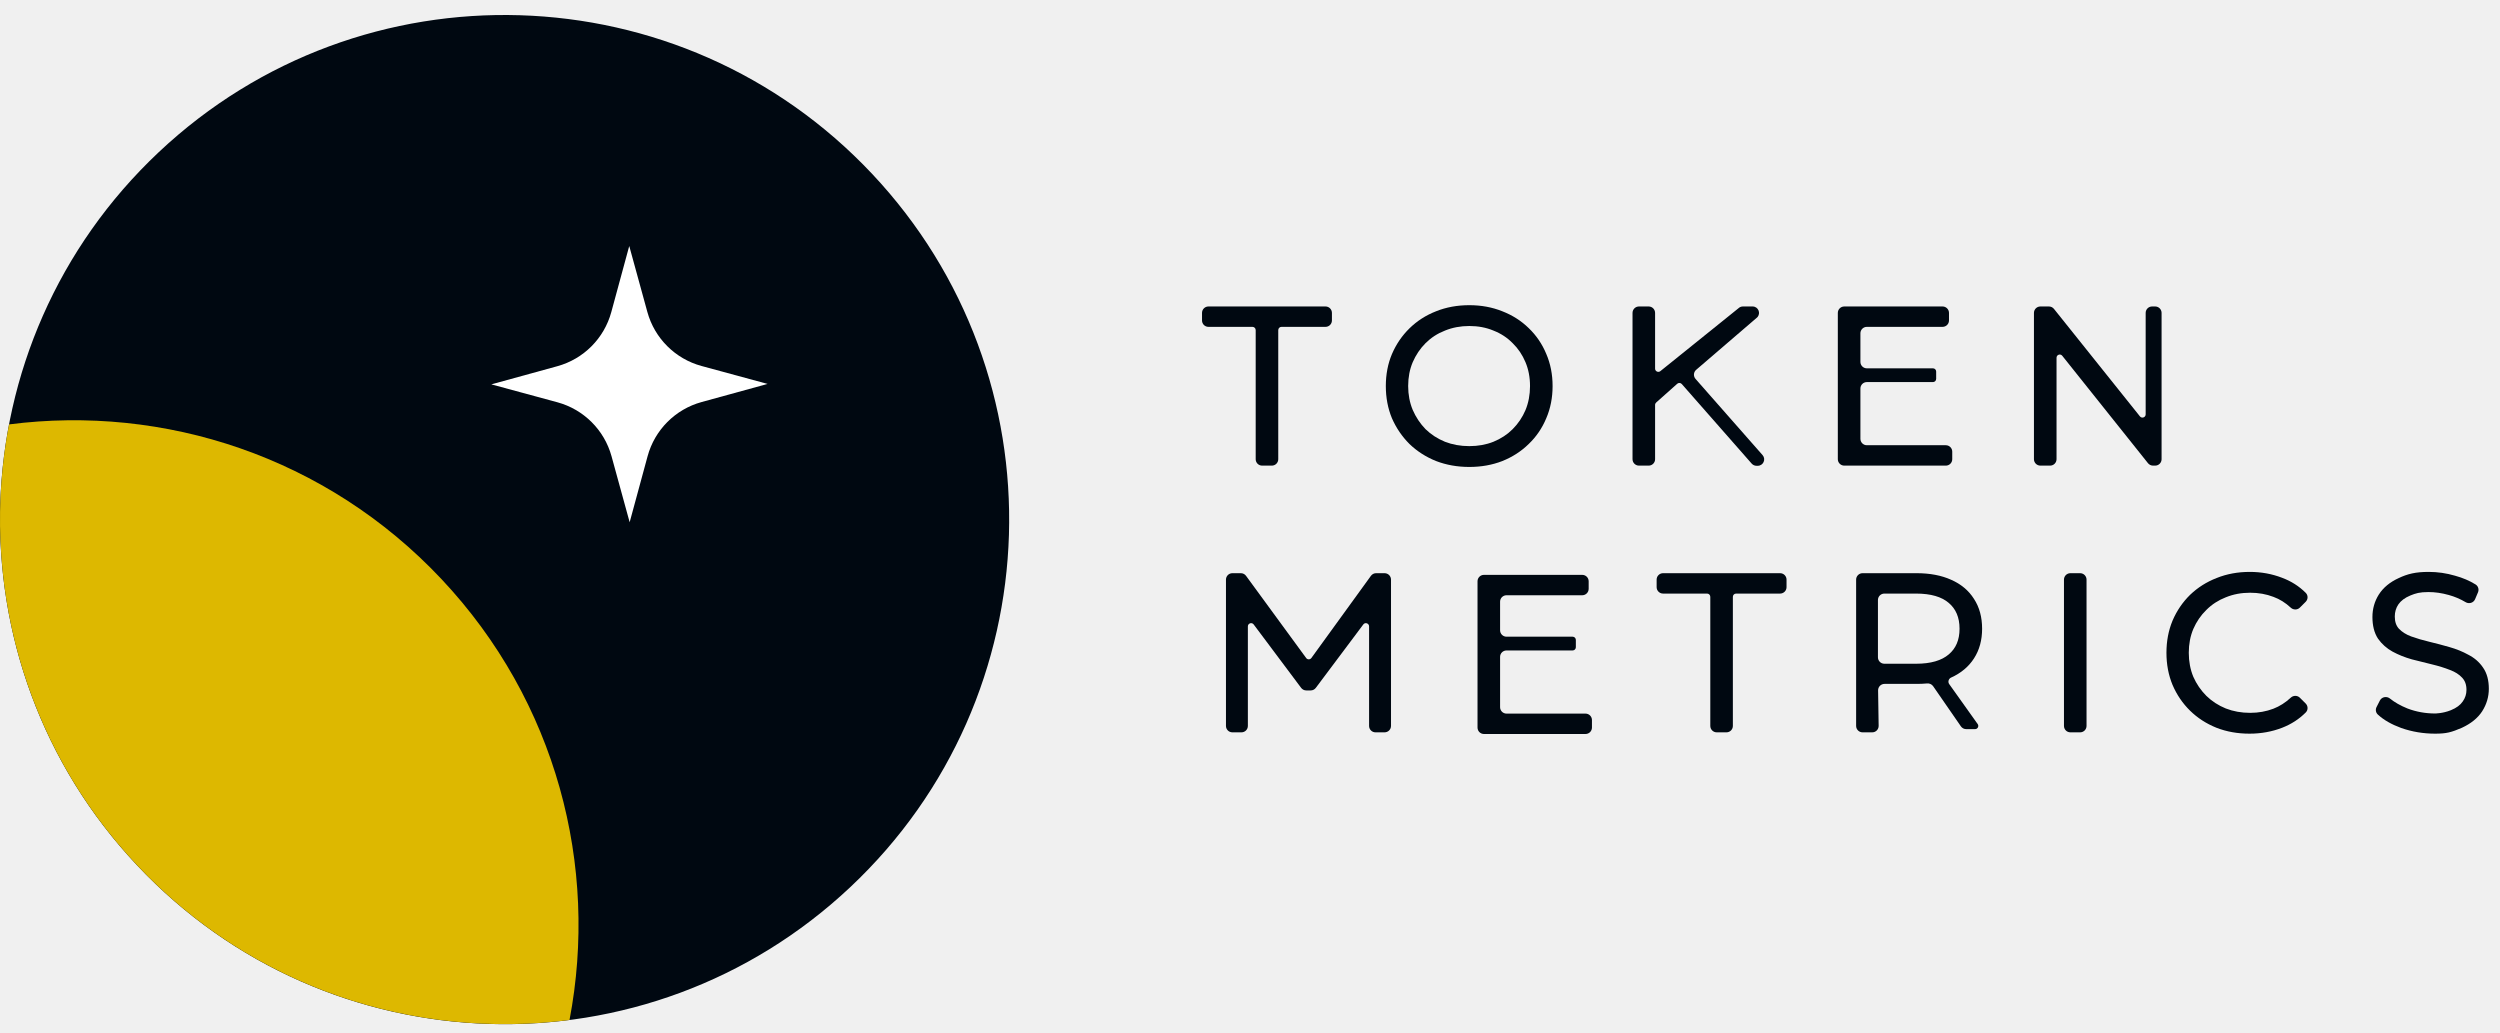
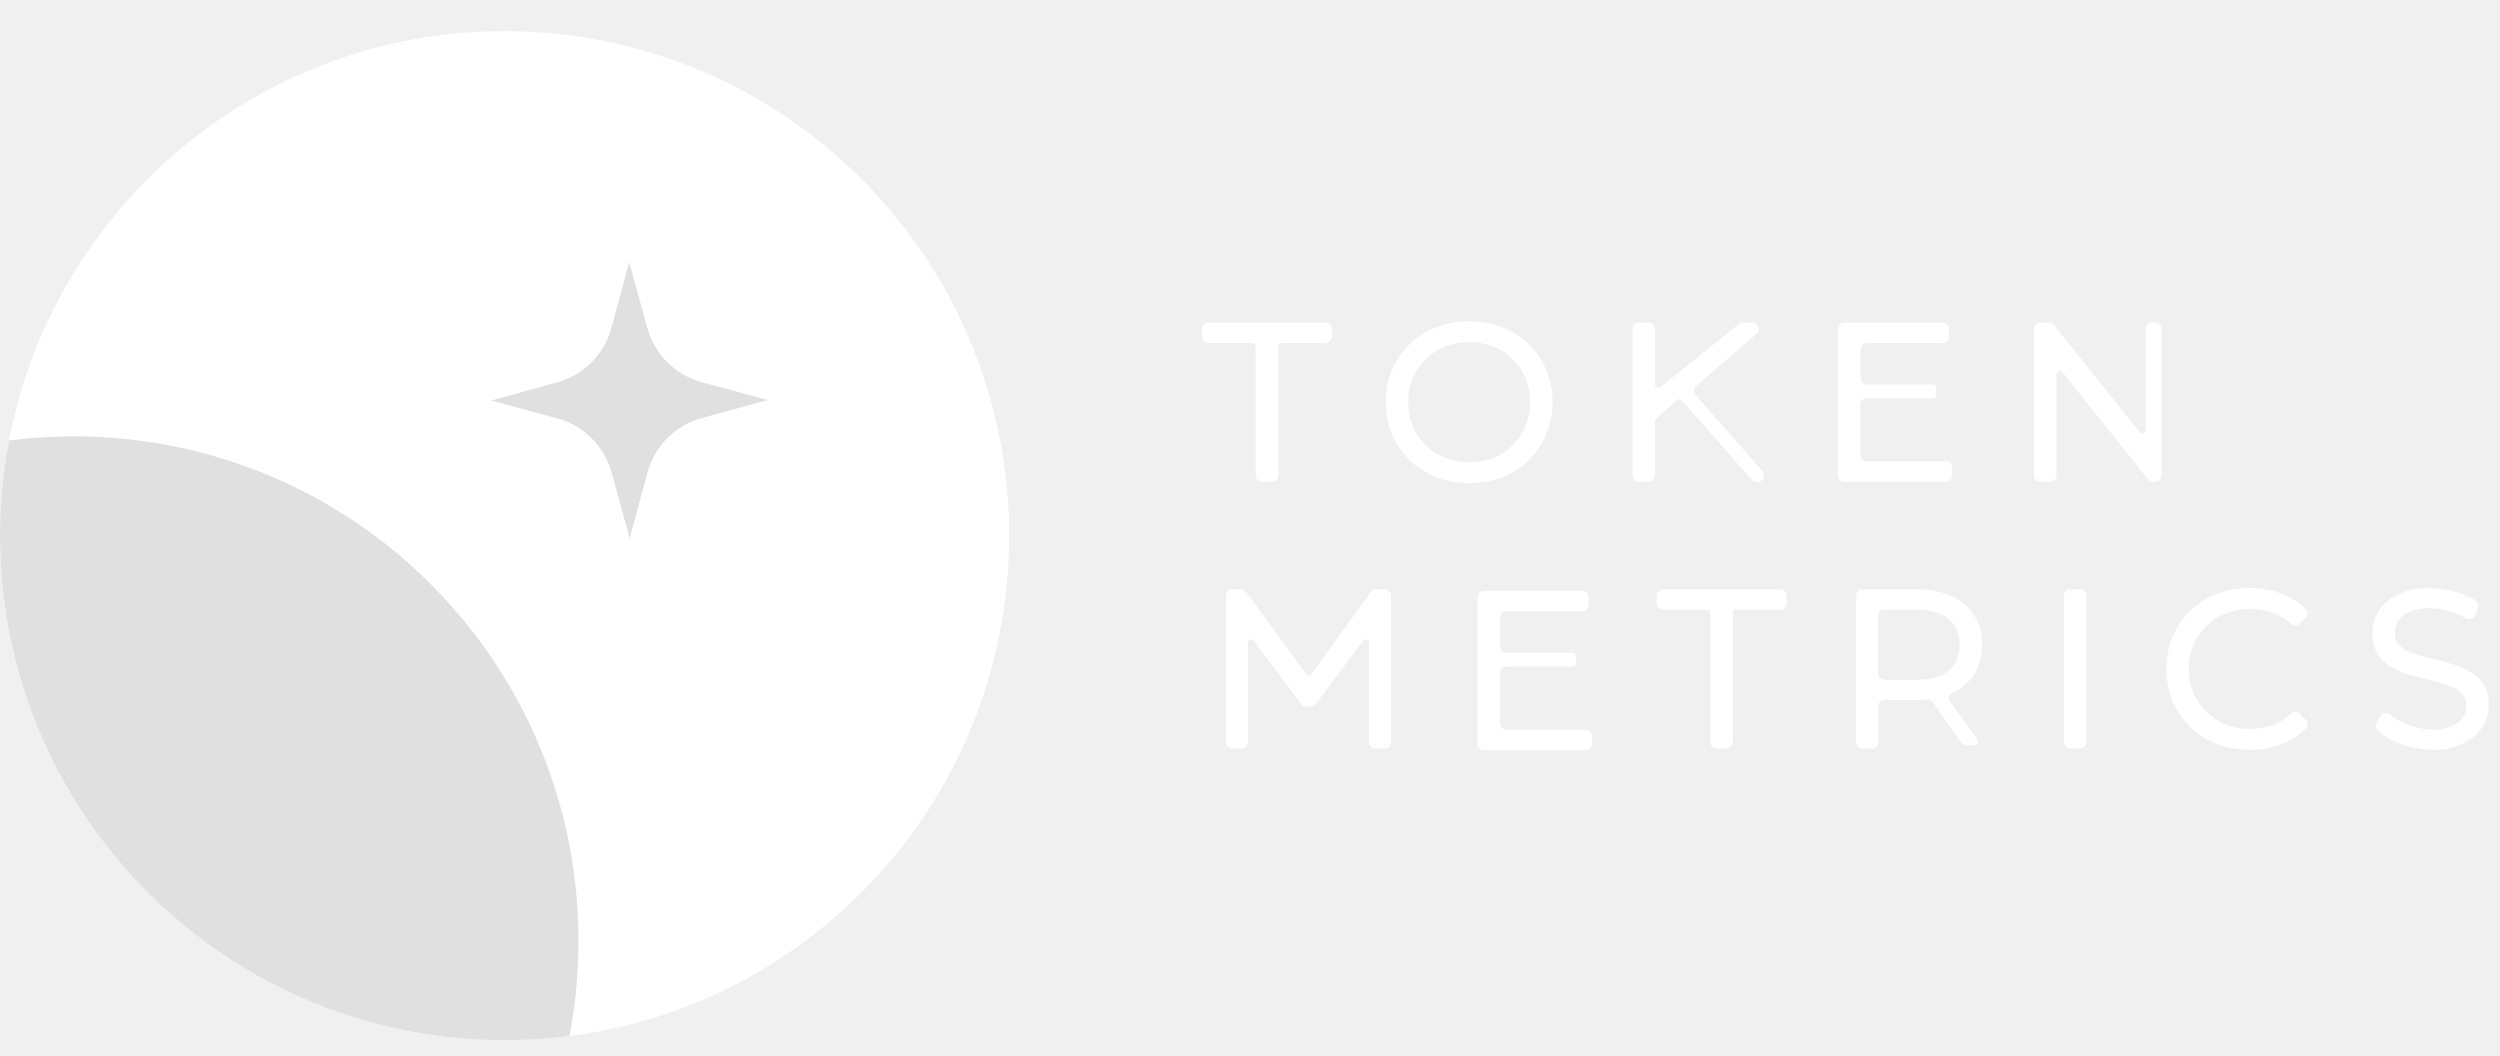
- <svg xmlns="http://www.w3.org/2000/svg" width="109" height="45" viewBox="0 0 109 45" fill="none">
-   <path d="M37.077 38.675C28.229 47.002 14.306 46.58 5.979 37.731C-2.348 28.883 -1.925 14.96 6.923 6.633C15.771 -1.694 29.695 -1.271 38.021 7.577C46.348 16.425 45.926 30.349 37.077 38.675Z" fill="#000811" />
-   <path d="M0.393 18.504C7.151 17.633 14.218 19.903 19.245 25.245C24.272 30.587 26.11 37.778 24.831 44.471C18.073 45.342 11.006 43.071 5.979 37.729C0.952 32.388 -0.886 25.196 0.393 18.504Z" fill="#DDB800" />
-   <path d="M27.435 10.726L28.225 13.603C28.541 14.75 29.439 15.645 30.587 15.957L33.467 16.739L30.59 17.529C29.442 17.845 28.547 18.743 28.235 19.891L27.453 22.77L26.663 19.893C26.348 18.746 25.449 17.851 24.301 17.539L21.422 16.758L24.299 15.967C25.446 15.652 26.341 14.753 26.653 13.605L27.435 10.726Z" fill="white" />
-   <path d="M81.114 19.132C81.114 19.287 81.239 19.412 81.394 19.412H84.838C84.993 19.412 85.118 19.538 85.118 19.692V20.021C85.118 20.176 84.993 20.301 84.838 20.301H80.41C80.255 20.301 80.129 20.176 80.129 20.021V13.643C80.129 13.488 80.255 13.362 80.41 13.362H84.695C84.85 13.362 84.976 13.488 84.976 13.643V13.971C84.976 14.126 84.85 14.251 84.695 14.251H81.394C81.239 14.251 81.114 14.377 81.114 14.532V15.779C81.114 15.934 81.239 16.059 81.394 16.059H84.277C84.354 16.059 84.417 16.122 84.417 16.199V16.518C84.417 16.596 84.354 16.659 84.277 16.659H81.394C81.239 16.659 81.114 16.784 81.114 16.939V19.132Z" fill="#000811" />
-   <path fill-rule="evenodd" clip-rule="evenodd" d="M62.611 20.101L62.613 20.102L62.614 20.102C63.062 20.274 63.546 20.359 64.062 20.359C64.579 20.359 65.059 20.274 65.502 20.102L65.503 20.101C65.944 19.924 66.328 19.676 66.652 19.358C66.983 19.041 67.238 18.667 67.416 18.238C67.602 17.807 67.693 17.337 67.693 16.832C67.693 16.327 67.602 15.858 67.416 15.427C67.238 14.998 66.983 14.624 66.652 14.306C66.327 13.988 65.944 13.744 65.502 13.572C65.06 13.394 64.579 13.306 64.062 13.306C63.539 13.306 63.055 13.394 62.612 13.572C62.171 13.744 61.784 13.992 61.453 14.316C61.129 14.633 60.874 15.007 60.69 15.435L60.689 15.437C60.51 15.861 60.422 16.327 60.422 16.832C60.422 17.337 60.51 17.806 60.689 18.237L60.69 18.238L60.69 18.239C60.875 18.661 61.129 19.034 61.452 19.357L61.453 19.358L61.454 19.359C61.784 19.676 62.171 19.924 62.611 20.101ZM66.511 15.792C66.642 16.103 66.709 16.449 66.709 16.832C66.709 17.215 66.642 17.564 66.511 17.881C66.378 18.194 66.192 18.471 65.951 18.712C65.718 18.945 65.439 19.128 65.113 19.261C64.796 19.387 64.446 19.451 64.062 19.451C63.679 19.451 63.326 19.387 63.001 19.261C62.676 19.128 62.394 18.945 62.154 18.712C61.92 18.471 61.733 18.191 61.594 17.871C61.463 17.554 61.396 17.208 61.396 16.832C61.396 16.45 61.463 16.104 61.594 15.793C61.733 15.473 61.92 15.196 62.154 14.962C62.394 14.723 62.675 14.54 63 14.414L63.001 14.413L63.002 14.413C63.327 14.28 63.679 14.214 64.062 14.214C64.445 14.214 64.794 14.28 65.112 14.412L65.113 14.413L65.115 14.414C65.439 14.54 65.717 14.722 65.95 14.961L65.951 14.962L65.953 14.963C66.192 15.197 66.378 15.473 66.511 15.792Z" fill="#000811" />
-   <path d="M54.748 14.392V20.021C54.748 20.176 54.873 20.301 55.028 20.301H55.452C55.607 20.301 55.732 20.176 55.732 20.021V14.392C55.732 14.314 55.795 14.251 55.872 14.251H57.792C57.947 14.251 58.072 14.126 58.072 13.971V13.643C58.072 13.488 57.947 13.362 57.792 13.362H52.688C52.533 13.362 52.408 13.488 52.408 13.643V13.971C52.408 14.126 52.533 14.251 52.688 14.251H54.608C54.685 14.251 54.748 14.314 54.748 14.392Z" fill="#000811" />
-   <path d="M76.616 13.836C76.786 13.658 76.66 13.362 76.413 13.362H75.991C75.919 13.362 75.849 13.39 75.797 13.44L72.391 16.182C72.299 16.256 72.162 16.19 72.162 16.073V13.643C72.162 13.488 72.037 13.362 71.882 13.362H71.459C71.304 13.362 71.178 13.488 71.178 13.643V20.021C71.178 20.176 71.304 20.301 71.459 20.301H71.882C72.037 20.301 72.162 20.176 72.162 20.021V17.653C72.162 17.612 72.181 17.573 72.213 17.546L73.13 16.73C73.188 16.681 73.275 16.687 73.325 16.743L76.373 20.213C76.426 20.273 76.502 20.308 76.583 20.308H76.638C76.877 20.308 77.006 20.029 76.852 19.847L76.851 19.846L73.926 16.521C73.823 16.403 73.835 16.225 73.954 16.123L76.616 13.836Z" fill="#000811" />
-   <path d="M88.68 13.643V20.021C88.68 20.176 88.806 20.301 88.961 20.301H89.384C89.539 20.301 89.665 20.176 89.665 20.021V15.598C89.665 15.466 89.831 15.407 89.914 15.511L93.653 20.196C93.707 20.262 93.787 20.301 93.872 20.301H93.965C94.12 20.301 94.245 20.176 94.245 20.021V13.643C94.245 13.488 94.12 13.362 93.965 13.362H93.831C93.676 13.362 93.551 13.488 93.551 13.643V18.067C93.551 18.199 93.384 18.258 93.301 18.154L89.552 13.467C89.499 13.401 89.418 13.362 89.333 13.362H88.961C88.806 13.362 88.68 13.488 88.68 13.643Z" fill="#000811" />
-   <path d="M104.695 31.741L104.696 31.742L104.697 31.742C105.169 31.906 105.66 31.988 106.17 31.988C106.668 31.988 106.878 31.93 107.346 31.728L107.347 31.727C107.733 31.548 108.029 31.31 108.224 31.011V31.01C108.416 30.709 108.513 30.381 108.513 30.031C108.513 29.663 108.432 29.35 108.259 29.104C108.1 28.869 107.886 28.683 107.62 28.547C107.37 28.408 107.094 28.297 106.794 28.212C106.507 28.129 106.216 28.053 105.922 27.982C105.635 27.914 105.371 27.836 105.129 27.749C104.906 27.667 104.729 27.554 104.594 27.414C104.477 27.287 104.413 27.114 104.413 26.882C104.413 26.68 104.466 26.505 104.569 26.352C104.677 26.196 104.846 26.065 105.087 25.965C105.325 25.867 105.495 25.814 105.883 25.814C106.167 25.814 106.462 25.856 106.768 25.942C107.026 26.013 107.271 26.117 107.504 26.256C107.648 26.342 107.844 26.288 107.914 26.125L108.041 25.824C108.092 25.703 108.053 25.557 107.936 25.483C107.677 25.321 107.379 25.194 107.044 25.102C106.664 24.99 106.28 24.935 105.892 24.935C105.316 24.935 104.971 25.022 104.585 25.204C104.204 25.378 103.912 25.616 103.717 25.922L103.716 25.923C103.531 26.218 103.438 26.546 103.438 26.901C103.438 27.274 103.515 27.592 103.68 27.844L103.681 27.846L103.683 27.848C103.847 28.081 104.06 28.27 104.319 28.413L104.32 28.413C104.577 28.552 104.856 28.663 105.157 28.748L105.159 28.748L105.16 28.749C105.453 28.825 105.745 28.898 106.038 28.968C106.324 29.037 106.584 29.117 106.818 29.21L106.82 29.21L106.821 29.211C107.045 29.294 107.219 29.406 107.347 29.545L107.348 29.546L107.349 29.547C107.471 29.675 107.538 29.847 107.538 30.078C107.538 30.264 107.484 30.432 107.374 30.587L107.372 30.589C107.272 30.737 107.105 30.865 106.856 30.966C106.505 31.108 106.17 31.108 106.17 31.108C105.75 31.108 105.348 31.035 104.966 30.89C104.658 30.765 104.404 30.62 104.203 30.457C104.067 30.347 103.849 30.374 103.761 30.546L103.617 30.829C103.564 30.934 103.58 31.069 103.674 31.155C103.932 31.393 104.275 31.587 104.695 31.741Z" fill="#000811" />
-   <path d="M96.637 31.73L96.639 31.731C97.081 31.903 97.562 31.988 98.078 31.988C98.583 31.988 99.057 31.902 99.499 31.731C99.898 31.576 100.242 31.354 100.531 31.063C100.641 30.952 100.632 30.779 100.528 30.674L100.275 30.422C100.164 30.31 99.988 30.316 99.879 30.417C99.646 30.634 99.393 30.794 99.122 30.899C98.809 31.019 98.472 31.08 98.107 31.08C97.724 31.08 97.37 31.016 97.046 30.89C96.72 30.757 96.438 30.574 96.198 30.34C95.957 30.099 95.768 29.823 95.629 29.509C95.498 29.192 95.431 28.843 95.431 28.461C95.431 28.078 95.498 27.733 95.629 27.422C95.768 27.103 95.957 26.826 96.198 26.592L96.199 26.591C96.438 26.352 96.72 26.169 97.045 26.042L97.046 26.042L97.047 26.042C97.371 25.909 97.724 25.843 98.107 25.843C98.472 25.843 98.809 25.903 99.122 26.023L99.123 26.024L99.124 26.024C99.395 26.123 99.646 26.279 99.879 26.496C99.988 26.597 100.164 26.602 100.275 26.491L100.528 26.238C100.632 26.134 100.641 25.96 100.531 25.849C100.242 25.559 99.897 25.34 99.498 25.191C99.056 25.02 98.586 24.935 98.088 24.935C97.571 24.935 97.09 25.023 96.647 25.201C96.206 25.372 95.82 25.617 95.489 25.934L95.488 25.935C95.164 26.253 94.909 26.627 94.725 27.055L94.724 27.057C94.545 27.487 94.457 27.956 94.457 28.461C94.457 28.966 94.545 29.435 94.724 29.866L94.725 29.867C94.909 30.296 95.164 30.669 95.488 30.987C95.813 31.305 96.196 31.552 96.637 31.73Z" fill="#000811" />
-   <path d="M89.989 25.271V31.65C89.989 31.805 90.114 31.93 90.269 31.93H90.693C90.848 31.93 90.973 31.805 90.973 31.65V25.271C90.973 25.117 90.848 24.991 90.693 24.991H90.269C90.114 24.991 89.989 25.117 89.989 25.271Z" fill="#000811" />
-   <path d="M74.569 26.02V31.65C74.569 31.805 74.695 31.93 74.849 31.93H75.273C75.428 31.93 75.553 31.805 75.553 31.65V26.02C75.553 25.943 75.616 25.88 75.694 25.88H77.613C77.768 25.88 77.893 25.755 77.893 25.6V25.271C77.893 25.117 77.768 24.991 77.613 24.991H72.509C72.355 24.991 72.229 25.117 72.229 25.271V25.6C72.229 25.755 72.355 25.88 72.509 25.88H74.429C74.506 25.88 74.569 25.943 74.569 26.02Z" fill="#000811" />
-   <path d="M65.404 30.833C65.404 30.988 65.529 31.113 65.684 31.113H69.128C69.283 31.113 69.409 31.239 69.409 31.394V31.722C69.409 31.877 69.283 32.002 69.128 32.002H64.7C64.545 32.002 64.42 31.877 64.42 31.722V25.344C64.42 25.189 64.545 25.064 64.7 25.064H68.986C69.14 25.064 69.266 25.189 69.266 25.344V25.672C69.266 25.827 69.14 25.953 68.986 25.953H65.684C65.529 25.953 65.404 26.078 65.404 26.233V27.48C65.404 27.635 65.529 27.76 65.684 27.76H68.567C68.644 27.76 68.707 27.823 68.707 27.901V28.22C68.707 28.297 68.644 28.36 68.567 28.36H65.684C65.529 28.36 65.404 28.485 65.404 28.64V30.833Z" fill="#000811" />
-   <path d="M59.999 24.991C59.909 24.991 59.825 25.034 59.772 25.107L57.176 28.689C57.12 28.766 57.005 28.767 56.949 28.69L54.327 25.106C54.275 25.034 54.19 24.991 54.101 24.991H53.732C53.577 24.991 53.452 25.117 53.452 25.271V31.65C53.452 31.805 53.577 31.93 53.732 31.93H54.127C54.282 31.93 54.407 31.805 54.407 31.65V27.31C54.407 27.175 54.579 27.118 54.66 27.226L56.729 29.99C56.782 30.061 56.865 30.103 56.953 30.103H57.146C57.234 30.103 57.317 30.061 57.37 29.99L59.44 27.226C59.52 27.118 59.692 27.175 59.692 27.31V31.65C59.692 31.805 59.817 31.93 59.972 31.93H60.367C60.522 31.93 60.648 31.805 60.648 31.65V25.271C60.648 25.117 60.522 24.991 60.367 24.991H59.999Z" fill="#000811" />
-   <path fill-rule="evenodd" clip-rule="evenodd" d="M85.073 29.54L85.071 29.54C84.96 29.589 84.915 29.728 84.986 29.827L86.227 31.569C86.293 31.662 86.227 31.79 86.113 31.79L85.726 31.79C85.634 31.79 85.548 31.745 85.495 31.669L84.286 29.92C84.226 29.833 84.123 29.788 84.018 29.798C83.871 29.812 83.718 29.818 83.56 29.818H82.165C82.008 29.818 81.882 29.947 81.885 30.103L81.909 31.645C81.912 31.802 81.786 31.93 81.629 31.93H81.208C81.053 31.93 80.927 31.805 80.927 31.65V25.271C80.927 25.117 81.053 24.991 81.208 24.991H83.56C84.139 24.991 84.644 25.085 85.072 25.279C85.5 25.467 85.833 25.744 86.065 26.111C86.304 26.474 86.42 26.911 86.42 27.414C86.42 27.906 86.304 28.34 86.065 28.708C85.833 29.069 85.5 29.346 85.073 29.54ZM84.963 28.534C85.275 28.273 85.436 27.906 85.436 27.414C85.436 26.915 85.274 26.546 84.963 26.285L84.962 26.284C84.655 26.022 84.189 25.88 83.54 25.88H82.158C82.003 25.88 81.878 26.006 81.878 26.16V28.659C81.878 28.813 82.003 28.939 82.158 28.939H83.54C84.189 28.939 84.655 28.796 84.962 28.535L84.963 28.534Z" fill="#000811" />
+ <svg xmlns="http://www.w3.org/2000/svg" width="109" height="46" viewBox="0 0 109 46" fill="none">
+   <g clip-path="url(#clip0_9230_12217)">
+     <path d="M37.077 39.378C28.229 47.705 14.306 47.282 5.979 38.434C-2.348 29.586 -1.925 15.662 6.923 7.336C15.771 -0.991 29.694 -0.569 38.021 8.28C46.348 17.128 45.925 31.051 37.077 39.378Z" fill="white" />
+     <path d="M27.434 11.428L28.225 14.305C28.541 15.452 29.439 16.348 30.587 16.66L33.466 17.441L30.589 18.232C29.442 18.547 28.547 19.445 28.235 20.594L27.453 23.473L26.663 20.596C26.347 19.449 25.449 18.553 24.301 18.242L21.421 17.46L24.298 16.669C25.446 16.354 26.341 15.456 26.653 14.307L27.434 11.428Z" fill="#E0E0E0" />
+     <path d="M0.393 19.206C7.151 18.335 14.218 20.606 19.245 25.948C24.272 31.289 26.11 38.48 24.831 45.173C18.073 46.044 11.006 43.773 5.979 38.432C0.952 33.09 -0.886 25.899 0.393 19.206Z" fill="#E0E0E0" />
+     <path d="M81.114 19.834C81.114 19.989 81.239 20.115 81.394 20.115H84.838C84.993 20.115 85.118 20.24 85.118 20.395V20.724C85.118 20.878 84.993 21.004 84.838 21.004H80.41C80.255 21.004 80.129 20.878 80.129 20.724V14.345C80.129 14.19 80.255 14.065 80.41 14.065H84.695C84.85 14.065 84.976 14.19 84.976 14.345V14.674C84.976 14.828 84.85 14.954 84.695 14.954H81.394C81.239 14.954 81.114 15.079 81.114 15.234V16.481C81.114 16.636 81.239 16.762 81.394 16.762H84.277C84.354 16.762 84.417 16.824 84.417 16.902V17.221C84.417 17.298 84.354 17.361 84.277 17.361H81.394C81.239 17.361 81.114 17.486 81.114 17.641V19.834Z" fill="white" />
+     <path fill-rule="evenodd" clip-rule="evenodd" d="M62.611 20.804L62.613 20.804L62.614 20.805C63.062 20.976 63.545 21.061 64.062 21.061C64.579 21.061 65.059 20.976 65.502 20.804L65.503 20.804C65.944 20.626 66.328 20.379 66.652 20.061C66.983 19.743 67.237 19.369 67.416 18.94C67.601 18.509 67.693 18.04 67.693 17.535C67.693 17.029 67.601 16.56 67.416 16.129C67.237 15.7 66.983 15.326 66.652 15.008C66.327 14.691 65.944 14.446 65.502 14.275C65.06 14.097 64.579 14.008 64.062 14.008C63.539 14.008 63.055 14.096 62.612 14.275C62.17 14.446 61.783 14.694 61.453 15.018C61.129 15.336 60.874 15.71 60.69 16.138L60.689 16.139C60.51 16.564 60.421 17.03 60.421 17.535C60.421 18.04 60.51 18.508 60.689 18.939L60.69 18.94L60.69 18.942C60.874 19.363 61.129 19.736 61.452 20.059L61.453 20.06L61.454 20.061C61.784 20.379 62.171 20.626 62.611 20.804ZM66.51 16.494C66.642 16.805 66.709 17.152 66.709 17.535C66.709 17.917 66.642 18.267 66.511 18.584C66.378 18.897 66.192 19.173 65.951 19.414C65.718 19.647 65.439 19.831 65.113 19.963C64.795 20.089 64.445 20.153 64.062 20.153C63.679 20.153 63.326 20.089 63.001 19.963C62.676 19.831 62.394 19.648 62.154 19.414C61.92 19.174 61.733 18.894 61.594 18.574C61.463 18.256 61.396 17.91 61.396 17.535C61.396 17.152 61.463 16.806 61.594 16.496C61.733 16.175 61.92 15.899 62.154 15.665C62.394 15.425 62.675 15.242 63 15.116L63.001 15.116L63.002 15.115C63.326 14.983 63.679 14.916 64.062 14.916C64.445 14.916 64.794 14.983 65.112 15.115L65.113 15.115L65.115 15.116C65.439 15.242 65.717 15.425 65.95 15.664L65.951 15.665L65.952 15.666C66.192 15.9 66.378 16.175 66.51 16.494Z" fill="white" />
+     <path d="M54.748 15.094V20.724C54.748 20.878 54.873 21.004 55.028 21.004H55.452C55.606 21.004 55.732 20.878 55.732 20.724V15.094C55.732 15.017 55.795 14.954 55.872 14.954H57.792C57.947 14.954 58.072 14.828 58.072 14.674V14.345C58.072 14.19 57.947 14.065 57.792 14.065H52.688C52.533 14.065 52.408 14.19 52.408 14.345V14.674C52.408 14.828 52.533 14.954 52.688 14.954H54.608C54.685 14.954 54.748 15.017 54.748 15.094Z" fill="white" />
+     <path d="M76.616 14.539C76.786 14.36 76.66 14.065 76.413 14.065H75.991C75.919 14.065 75.849 14.093 75.797 14.143L72.39 16.884C72.299 16.958 72.162 16.893 72.162 16.775V14.345C72.162 14.19 72.037 14.065 71.882 14.065H71.459C71.304 14.065 71.178 14.19 71.178 14.345V20.724C71.178 20.878 71.304 21.004 71.459 21.004H71.882C72.037 21.004 72.162 20.878 72.162 20.724V18.356C72.162 18.314 72.181 18.275 72.212 18.248L73.13 17.432C73.188 17.383 73.274 17.39 73.325 17.446L76.372 20.915C76.426 20.976 76.502 21.011 76.583 21.011H76.638C76.876 21.011 77.006 20.732 76.852 20.549L76.851 20.548L73.926 17.223C73.823 17.106 73.835 16.927 73.954 16.825L76.616 14.539Z" fill="white" />
+     <path d="M88.68 14.345V20.724C88.68 20.878 88.806 21.004 88.96 21.004H89.384C89.539 21.004 89.664 20.878 89.664 20.724V16.301C89.664 16.168 89.831 16.11 89.914 16.213L93.653 20.898C93.706 20.965 93.787 21.004 93.872 21.004H93.965C94.12 21.004 94.245 20.878 94.245 20.724V14.345C94.245 14.19 94.12 14.065 93.965 14.065H93.831C93.676 14.065 93.55 14.19 93.55 14.345V18.769C93.55 18.901 93.384 18.96 93.301 18.857L89.552 14.17C89.499 14.104 89.418 14.065 89.333 14.065H88.96C88.806 14.065 88.68 14.19 88.68 14.345Z" fill="white" />
+     <path d="M104.695 32.444L104.696 32.444L104.697 32.445C105.169 32.608 105.66 32.69 106.17 32.69C106.668 32.69 106.878 32.633 107.346 32.43L107.347 32.43C107.733 32.25 108.029 32.013 108.224 31.713V31.712C108.416 31.411 108.513 31.084 108.513 30.733C108.513 30.365 108.432 30.052 108.259 29.807C108.1 29.572 107.886 29.386 107.62 29.249C107.37 29.111 107.094 29 106.794 28.915C106.507 28.832 106.216 28.755 105.922 28.685C105.635 28.616 105.371 28.538 105.129 28.452C104.906 28.369 104.729 28.257 104.594 28.116C104.477 27.989 104.413 27.816 104.413 27.584C104.413 27.383 104.466 27.208 104.569 27.055C104.677 26.898 104.846 26.768 105.087 26.668C105.325 26.569 105.495 26.517 105.883 26.517C106.167 26.517 106.462 26.559 106.768 26.645C107.026 26.715 107.271 26.82 107.504 26.958C107.648 27.044 107.844 26.991 107.914 26.827L108.041 26.527C108.092 26.406 108.053 26.259 107.936 26.186C107.677 26.023 107.379 25.897 107.044 25.804C106.664 25.693 106.28 25.637 105.892 25.637C105.316 25.637 104.971 25.724 104.585 25.907C104.204 26.081 103.912 26.319 103.717 26.625L103.716 26.625C103.531 26.921 103.438 27.248 103.438 27.604C103.438 27.977 103.515 28.295 103.68 28.546L103.681 28.548L103.683 28.55C103.847 28.784 104.06 28.972 104.319 29.115L104.32 29.116C104.577 29.254 104.856 29.366 105.157 29.451L105.159 29.451L105.16 29.451C105.453 29.528 105.745 29.601 106.038 29.671C106.324 29.739 106.584 29.82 106.818 29.912L106.82 29.913L106.821 29.913C107.045 29.996 107.219 30.108 107.347 30.248L107.348 30.249L107.349 30.25C107.471 30.378 107.538 30.55 107.538 30.781C107.538 30.967 107.484 31.135 107.374 31.289L107.372 31.292C107.272 31.44 107.105 31.567 106.856 31.668C106.505 31.811 106.17 31.811 106.17 31.811C105.75 31.811 105.348 31.738 104.966 31.592C104.658 31.468 104.404 31.323 104.203 31.16C104.067 31.049 103.849 31.077 103.761 31.248L103.617 31.531C103.564 31.637 103.58 31.771 103.674 31.857C103.932 32.096 104.275 32.29 104.695 32.444Z" fill="white" />
+     <path d="M96.637 32.433L96.639 32.433C97.081 32.605 97.561 32.69 98.078 32.69C98.582 32.69 99.056 32.605 99.499 32.433C99.897 32.279 100.242 32.056 100.531 31.766C100.641 31.655 100.632 31.481 100.528 31.377L100.275 31.124C100.164 31.013 99.988 31.018 99.879 31.12C99.645 31.337 99.393 31.497 99.122 31.601C98.809 31.721 98.471 31.782 98.107 31.782C97.723 31.782 97.37 31.718 97.046 31.592C96.72 31.459 96.438 31.276 96.198 31.043C95.957 30.802 95.768 30.525 95.629 30.212C95.498 29.895 95.431 29.546 95.431 29.164C95.431 28.781 95.498 28.435 95.629 28.125C95.768 27.805 95.957 27.529 96.197 27.295L96.199 27.294C96.438 27.054 96.72 26.871 97.044 26.745L97.046 26.744L97.047 26.744C97.371 26.612 97.724 26.545 98.107 26.545C98.471 26.545 98.809 26.606 99.122 26.726L99.123 26.727L99.124 26.727C99.394 26.826 99.646 26.982 99.879 27.198C99.988 27.3 100.164 27.305 100.275 27.193L100.528 26.941C100.632 26.837 100.641 26.663 100.531 26.552C100.242 26.262 99.897 26.043 99.498 25.894C99.056 25.722 98.586 25.637 98.088 25.637C97.571 25.637 97.09 25.725 96.647 25.904C96.206 26.075 95.82 26.319 95.489 26.637L95.488 26.638C95.164 26.955 94.909 27.329 94.725 27.757L94.724 27.759C94.545 28.19 94.457 28.659 94.457 29.164C94.457 29.669 94.545 30.137 94.724 30.568L94.725 30.57C94.909 30.998 95.164 31.372 95.488 31.689C95.812 32.007 96.196 32.255 96.637 32.433Z" fill="white" />
+     <path d="M89.989 25.974V32.352C89.989 32.507 90.114 32.633 90.269 32.633H90.693C90.847 32.633 90.973 32.507 90.973 32.352V25.974C90.973 25.819 90.847 25.694 90.693 25.694H90.269C90.114 25.694 89.989 25.819 89.989 25.974Z" fill="white" />
+     <path d="M74.569 26.723V32.352C74.569 32.507 74.695 32.633 74.849 32.633H75.273C75.428 32.633 75.553 32.507 75.553 32.352V26.723C75.553 26.645 75.616 26.583 75.693 26.583H77.613C77.768 26.583 77.893 26.457 77.893 26.302V25.974C77.893 25.819 77.768 25.694 77.613 25.694H72.509C72.355 25.694 72.229 25.819 72.229 25.974V26.302C72.229 26.457 72.355 26.583 72.509 26.583H74.429C74.506 26.583 74.569 26.645 74.569 26.723Z" fill="white" />
+     <path d="M65.403 31.536C65.403 31.69 65.529 31.816 65.684 31.816H69.128C69.283 31.816 69.408 31.941 69.408 32.096V32.425C69.408 32.579 69.283 32.705 69.128 32.705H64.7C64.545 32.705 64.419 32.579 64.419 32.425V26.046C64.419 25.892 64.545 25.766 64.7 25.766H68.985C69.14 25.766 69.266 25.892 69.266 26.046V26.375C69.266 26.529 69.14 26.655 68.985 26.655H65.684C65.529 26.655 65.403 26.78 65.403 26.935V28.183C65.403 28.337 65.529 28.463 65.684 28.463H68.567C68.644 28.463 68.707 28.526 68.707 28.603V28.922C68.707 28.999 68.644 29.062 68.567 29.062H65.684C65.529 29.062 65.403 29.188 65.403 29.342V31.536Z" fill="white" />
+     <path d="M59.999 25.694C59.909 25.694 59.824 25.737 59.772 25.809L57.175 29.392C57.12 29.469 57.005 29.469 56.949 29.392L54.327 25.808C54.274 25.736 54.19 25.694 54.101 25.694H53.732C53.577 25.694 53.452 25.819 53.452 25.974V32.352C53.452 32.507 53.577 32.633 53.732 32.633H54.127C54.282 32.633 54.407 32.507 54.407 32.352V28.012C54.407 27.877 54.579 27.82 54.66 27.928L56.729 30.693C56.782 30.764 56.865 30.805 56.953 30.805H57.146C57.234 30.805 57.317 30.764 57.37 30.693L59.44 27.928C59.52 27.82 59.692 27.877 59.692 28.012V32.352C59.692 32.507 59.817 32.633 59.972 32.633H60.367C60.522 32.633 60.648 32.507 60.648 32.352V25.974C60.648 25.819 60.522 25.694 60.367 25.694H59.999Z" fill="white" />
+     <path fill-rule="evenodd" clip-rule="evenodd" d="M85.073 30.242L85.071 30.243C84.96 30.291 84.915 30.43 84.986 30.529L86.227 32.271C86.293 32.364 86.227 32.493 86.113 32.493L85.726 32.493C85.634 32.493 85.547 32.447 85.495 32.372L84.286 30.622C84.226 30.536 84.123 30.491 84.018 30.5C83.871 30.514 83.718 30.521 83.559 30.521H82.165C82.008 30.521 81.882 30.649 81.885 30.806L81.909 32.348C81.912 32.504 81.785 32.633 81.629 32.633H81.207C81.053 32.633 80.927 32.507 80.927 32.352V25.974C80.927 25.819 81.053 25.694 81.207 25.694H83.559C84.138 25.694 84.644 25.788 85.072 25.982C85.5 26.169 85.833 26.446 86.065 26.814C86.304 27.177 86.42 27.613 86.42 28.117C86.42 28.609 86.304 29.042 86.065 29.41C85.833 29.772 85.5 30.048 85.073 30.242ZM84.963 29.236C85.275 28.976 85.436 28.609 85.436 28.117C85.436 27.618 85.274 27.248 84.963 26.988L84.962 26.987C84.654 26.725 84.188 26.583 83.54 26.583H82.158C82.003 26.583 81.877 26.708 81.877 26.863V29.361C81.877 29.516 82.003 29.641 82.158 29.641H83.54C84.188 29.641 84.654 29.499 84.962 29.237L84.963 29.236Z" fill="white" />
+   </g>
+   <defs>
+     <clipPath id="clip0_9230_12217">
+       <rect width="109" height="45" fill="white" transform="translate(0 0.702515)" />
+     </clipPath>
+   </defs>
</svg>
